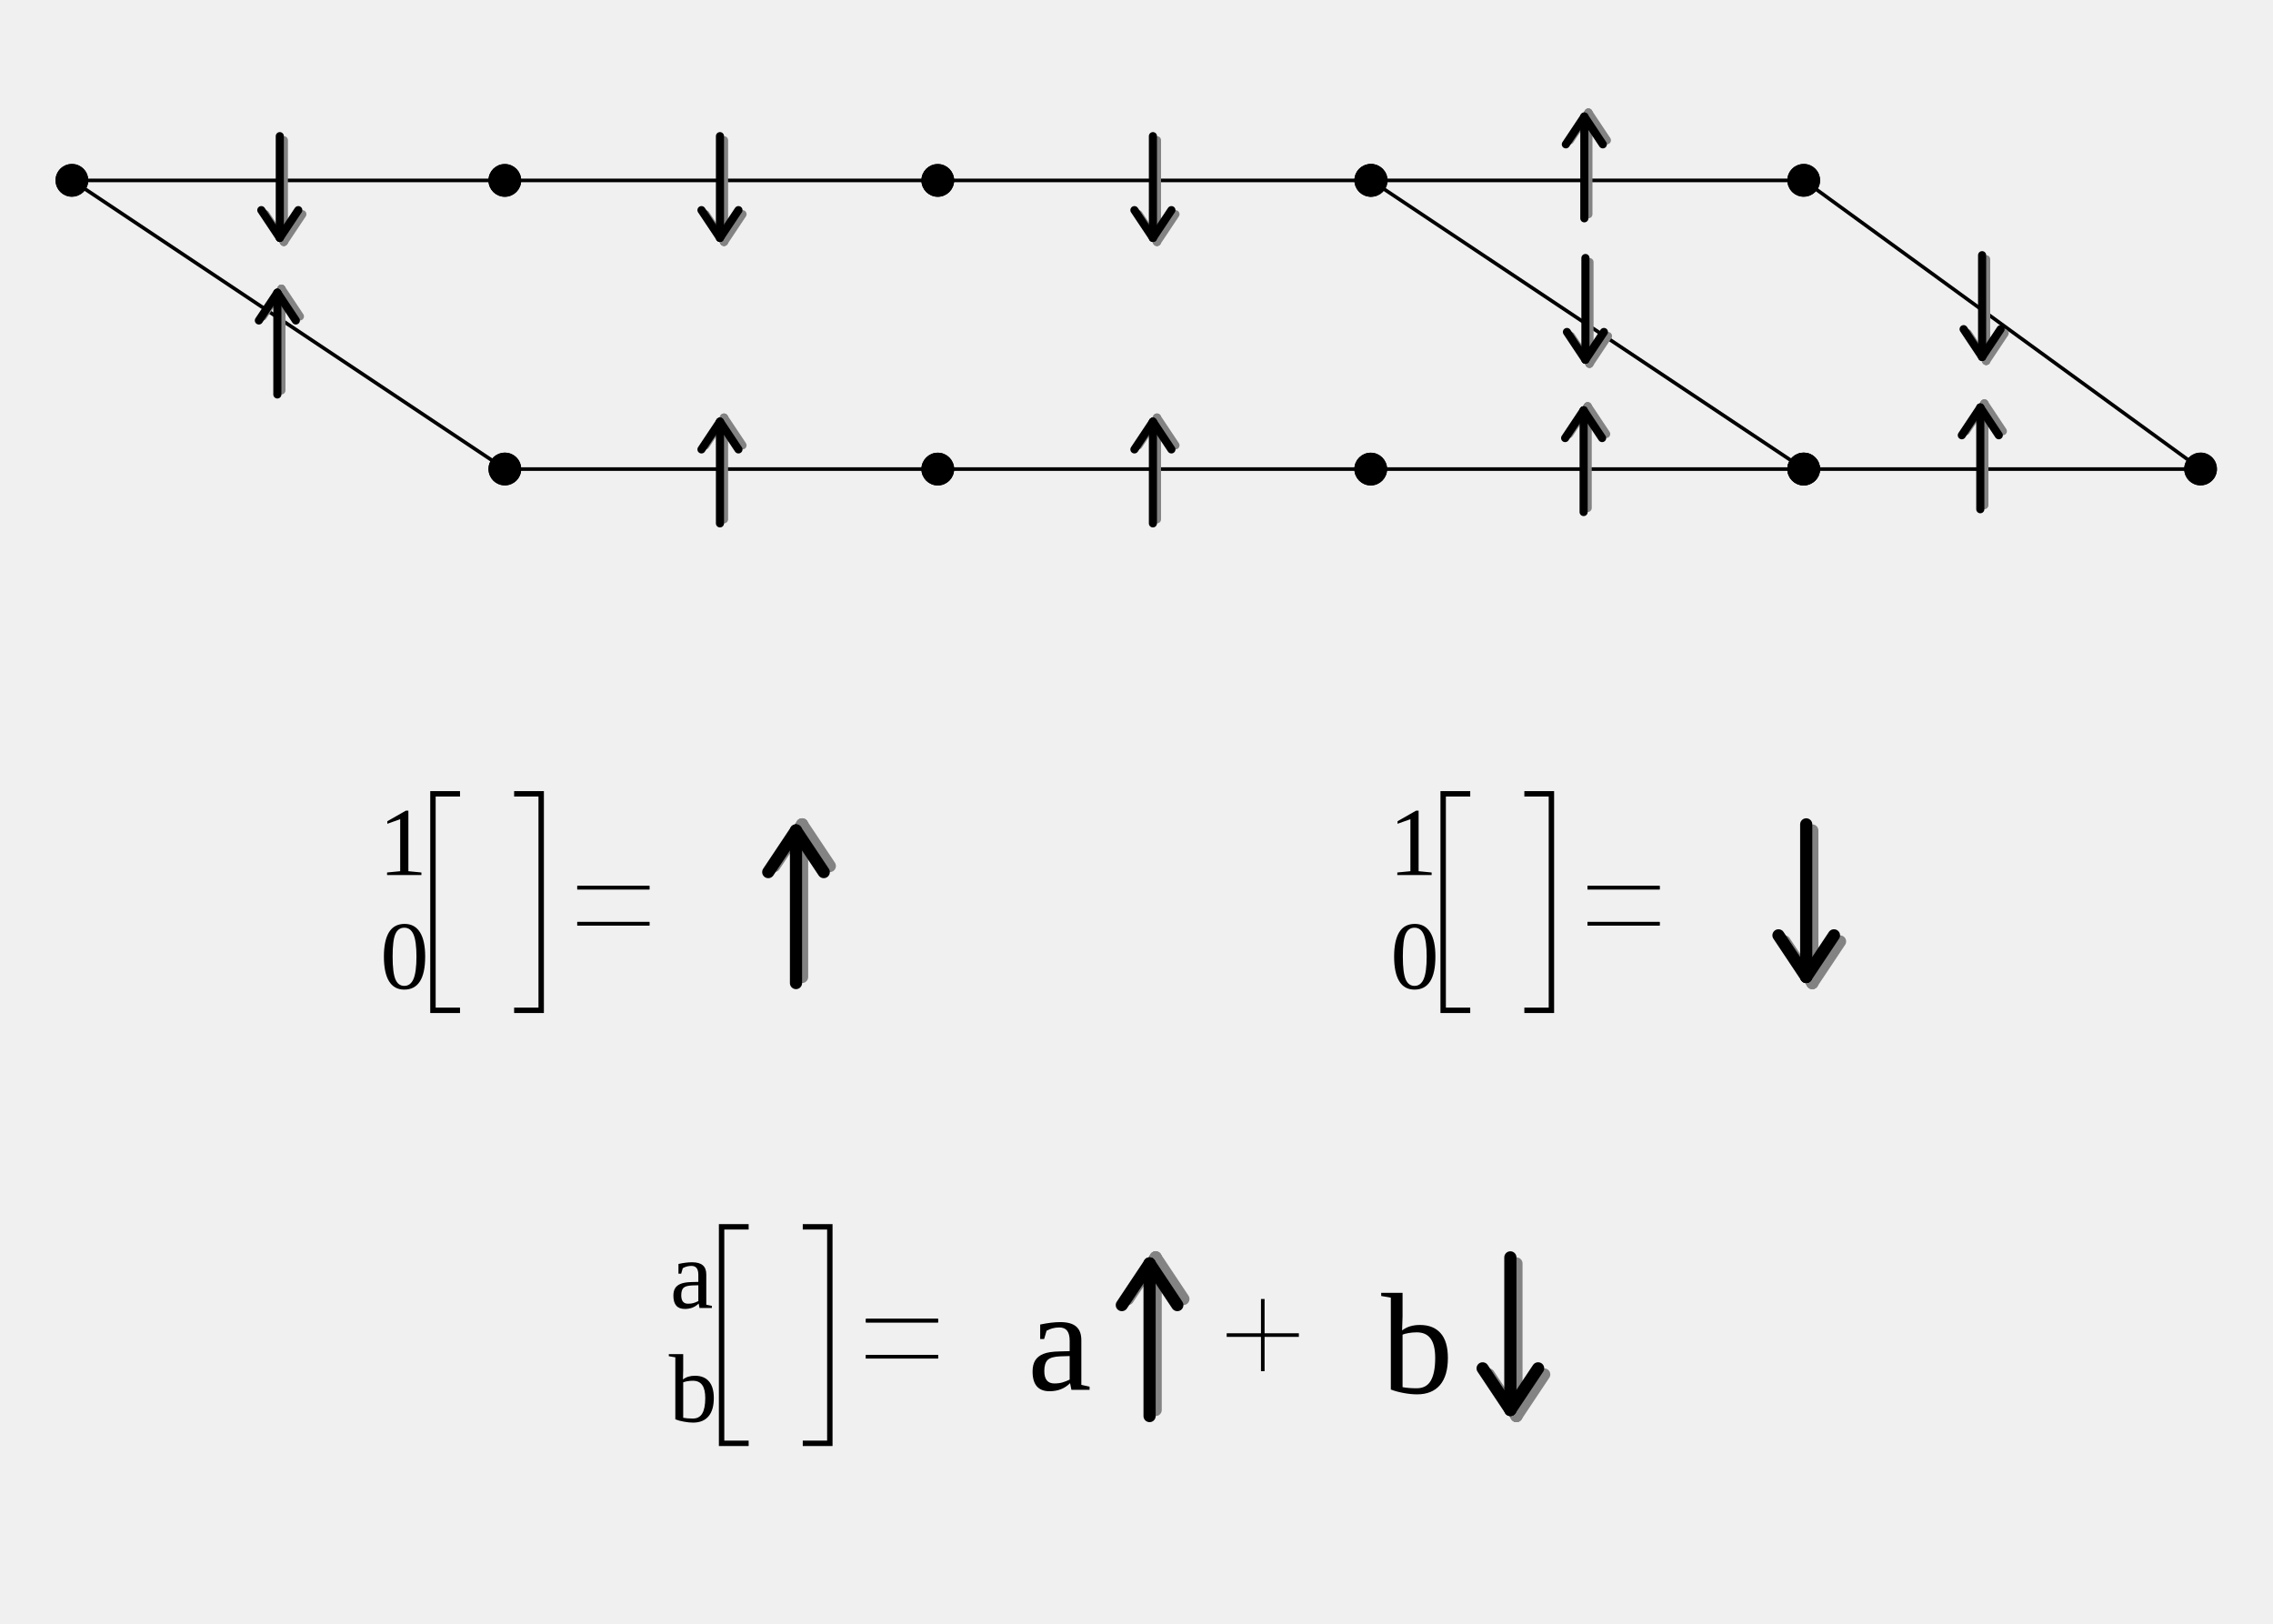
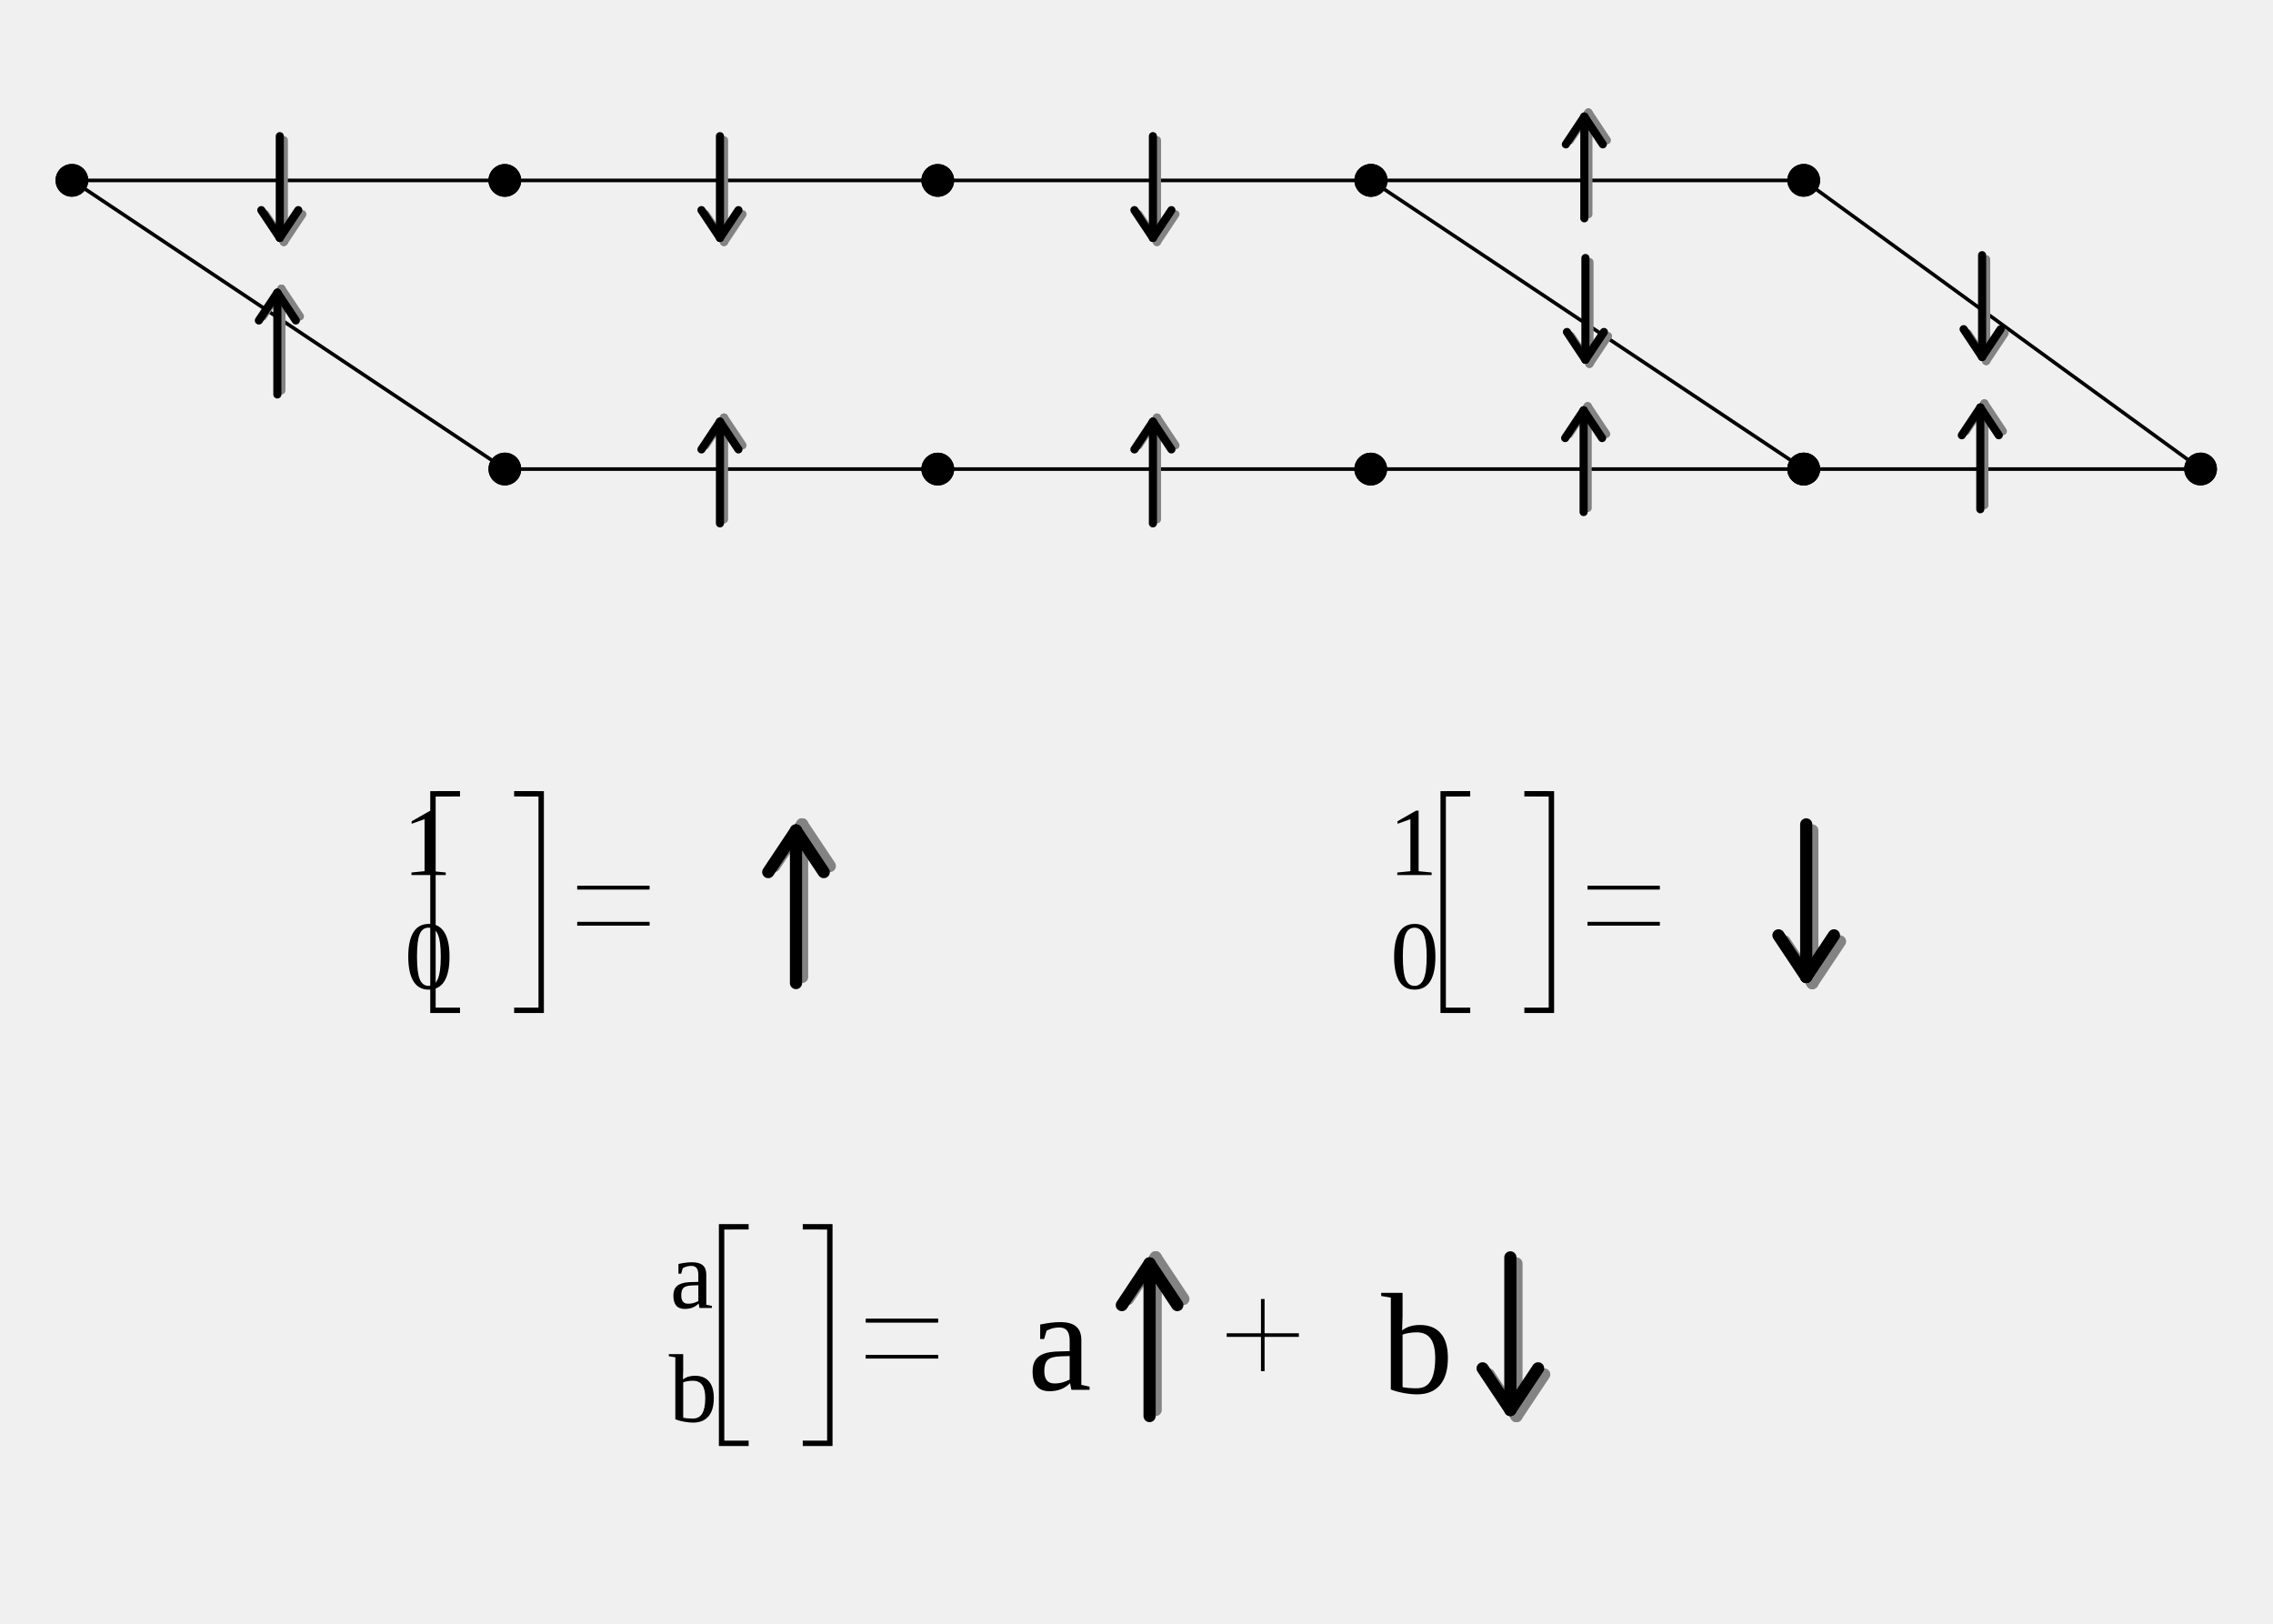
<svg xmlns="http://www.w3.org/2000/svg" width="630" height="450" id="svg2" version="1.0">
  <defs id="defs4">
    <marker orient="auto" refY="0.0" refX="0.0" id="DotL" style="overflow:visible">
      <path id="path3500" d="M -2.5,-1.0 C -2.5,1.76 -4.74,4.0 -7.5,4.0 C -10.26,4.0 -12.5,1.76 -12.5,-1.0 C -12.5,-3.76 -10.26,-6.0 -7.5,-6.0 C -4.74,-6.0 -2.5,-3.76 -2.5,-1.0 z " style="fill-rule:evenodd;stroke:#000000;stroke-width:1.0pt;marker-start:none;marker-end:none" transform="scale(0.8) translate(7.4, 1)" />
    </marker>
    <marker orient="auto" refY="0.0" refX="0.0" id="Arrow1Mend" style="overflow:visible;">
      <path id="path64438" d="M 0.0,0.0 L 5.0,-5.0 L -12.5,0.0 L 5.0,5.0 L 0.0,0.0 z " style="fill-rule:evenodd;stroke:#000000;stroke-width:1.0pt;marker-start:none;" transform="scale(0.4) rotate(180) translate(10,0)" />
    </marker>
    <linearGradient id="linearGradient3830">
      <stop style="stop-color:#000000;stop-opacity:1;" offset="0" id="stop3832" />
      <stop style="stop-color:#ffffff;stop-opacity:1;" offset="1" id="stop3834" />
    </linearGradient>
  </defs>
  <g id="layer1">
    <path style="fill:#c00000;fill-opacity:1;fill-rule:nonzero;stroke:none" id="path5221" d="" />
    <path style="fill:#c00000;fill-opacity:1;fill-rule:nonzero;stroke:none" id="path5239" d="" />
    <path style="fill:#c00000;fill-opacity:1;fill-rule:nonzero;stroke:none" id="path5339" d="" />
    <path style="fill:#c00000;fill-opacity:1;fill-rule:nonzero;stroke:none" id="path5365" d="" />
    <path style="fill:#e00a0e;fill-opacity:1;fill-rule:nonzero;stroke:#ffffff;stroke-width:0.003px;stroke-linejoin:round;stroke-dasharray:none;stroke-opacity:1" id="path5379" d="" />
    <path style="fill:none;stroke:#ffffff;stroke-width:0.003px;stroke-linejoin:round;stroke-dasharray:none;stroke-opacity:1" d="" id="path5393" />
    <path style="fill:none;stroke:#ffffff;stroke-width:0.106px;stroke-linejoin:round;stroke-dasharray:none;stroke-opacity:1" d="" id="path5397" />
    <path style="fill:#ffffff;fill-opacity:1;fill-rule:nonzero;stroke:#ffffff;stroke-width:0.066px;stroke-linejoin:round;stroke-dasharray:none;stroke-opacity:1" id="path5413" d="" />
    <path style="fill:none;stroke:#ffffff;stroke-width:0.066px;stroke-linejoin:round;stroke-dasharray:none;stroke-opacity:1" d="" id="path5423" />
    <path style="fill:none;stroke:none" d="" id="path5433" />
    <path style="fill:#ffffff;fill-opacity:1;fill-rule:nonzero;stroke:#ffffff;stroke-width:0.008px;stroke-linejoin:round;stroke-dasharray:none;stroke-opacity:1" id="path5439" d="" />
    <path style="fill:none;stroke:#ffffff;stroke-width:0.008px;stroke-linejoin:round;stroke-dasharray:none;stroke-opacity:1" d="" id="path5445" />
    <path style="fill:#ffffff;fill-opacity:1;fill-rule:nonzero;stroke:#ffffff;stroke-width:0.008px;stroke-linejoin:round;stroke-dasharray:none;stroke-opacity:1" id="path5451" d="" />
    <path style="fill:none;stroke:#ffffff;stroke-width:0.008px;stroke-linejoin:round;stroke-dasharray:none;stroke-opacity:1" d="" id="path5457" />
-     <g transform="matrix(1.5,0,0,1.5,22.5,175)" id="g5570">
-       <path id="path5572" d="M 70,30 L 65,30 L 65,70 L 70,70" style="fill:none;fill-opacity:0.75;fill-rule:evenodd;stroke:#000000;stroke-width:1px;stroke-linecap:butt;stroke-linejoin:miter;stroke-opacity:1" />
-       <path style="fill:none;fill-opacity:0.75;fill-rule:evenodd;stroke:#000000;stroke-width:1px;stroke-linecap:butt;stroke-linejoin:miter;stroke-opacity:1" d="M 80,30 L 85,30 L 85,70 L 80,70" id="path5574" />
-       <text id="text5576" y="45" x="75.197" style="font-size:18px;font-style:normal;font-variant:normal;font-weight:normal;font-stretch:normal;text-align:center;line-height:100%;writing-mode:lr-tb;text-anchor:middle;opacity:1;fill:#000000;fill-opacity:1;fill-rule:nonzero;stroke:none;stroke-width:1px;stroke-linecap:butt;stroke-linejoin:miter;marker:none;marker-start:none;marker-mid:none;marker-end:none;stroke-miterlimit:4;stroke-dasharray:none;stroke-dashoffset:0;stroke-opacity:1;visibility:visible;display:inline;overflow:visible;enable-background:accumulate;font-family:Times New Roman;-inkscape-font-specification:Times" xml:space="preserve">
-         <tspan y="45" x="75.197" id="tspan5578">1</tspan>
-       </text>
-       <text xml:space="preserve" style="font-size:18px;font-style:normal;font-variant:normal;font-weight:normal;font-stretch:normal;text-align:center;line-height:100%;writing-mode:lr-tb;text-anchor:middle;opacity:1;fill:#000000;fill-opacity:1;fill-rule:nonzero;stroke:none;stroke-width:1px;stroke-linecap:butt;stroke-linejoin:miter;marker:none;marker-start:none;marker-mid:none;marker-end:none;stroke-miterlimit:4;stroke-dasharray:none;stroke-dashoffset:0;stroke-opacity:1;visibility:visible;display:inline;overflow:visible;enable-background:accumulate;font-family:Times New Roman;-inkscape-font-specification:Times" x="75.5" y="66" id="text5580">
-         <tspan id="tspan5582" x="75.5" y="66">0</tspan>
-       </text>
-     </g>
+     <path style="fill:none;stroke:#000000;stroke-width:1.5px;stroke-linecap:butt;stroke-linejoin:miter;stroke-opacity:1" d="m 127.5,219.99 -7.5,0.01 0,60 7.5,0" id="path5572" />
+     <path id="path5574" d="m 142.5,219.99 7.5,0.01 0,60 -7.5,0" style="fill:none;stroke:#000000;stroke-width:1.5px;stroke-linecap:butt;stroke-linejoin:miter;stroke-opacity:1" />
+     <text xml:space="preserve" style="font-size:27px;font-style:normal;font-variant:normal;font-weight:normal;font-stretch:normal;text-align:center;line-height:100%;writing-mode:lr-tb;text-anchor:middle;fill:#000000;fill-opacity:1;fill-rule:nonzero;stroke:none;stroke-width:1px;marker:none;visibility:visible;display:inline;overflow:visible;enable-background:accumulate;font-family:Times New Roman;-inkscape-font-specification:Times" x="135.295" y="242.5" id="text5576">
+       <tspan id="tspan5578" x="135.295" y="242.5">1</tspan>
+     </text>
+     <text id="text5580" y="274" x="135.75" style="font-size:27px;font-style:normal;font-variant:normal;font-weight:normal;font-stretch:normal;text-align:center;line-height:100%;writing-mode:lr-tb;text-anchor:middle;fill:#000000;fill-opacity:1;fill-rule:nonzero;stroke:none;stroke-width:1px;marker:none;visibility:visible;display:inline;overflow:visible;enable-background:accumulate;font-family:Times New Roman;-inkscape-font-specification:Times" xml:space="preserve">
+       <tspan y="274" x="135.75" id="tspan5582">0</tspan>
+     </text>
    <path style="fill:none;fill-opacity:0.75;fill-rule:evenodd;stroke:#000000;stroke-width:1px;stroke-linecap:butt;stroke-linejoin:miter;stroke-opacity:1" d="M 160,246 L 180,246" id="path5598" />
    <path style="fill:none;fill-opacity:0.75;fill-rule:evenodd;stroke:#000000;stroke-width:1px;stroke-linecap:butt;stroke-linejoin:miter;stroke-opacity:1" d="M 160,256 L 180,256" id="path5600" />
    <path id="path5602" d="M 160,246 L 180,246" style="fill:none;fill-opacity:0.75;fill-rule:evenodd;stroke:#000000;stroke-width:1px;stroke-linecap:butt;stroke-linejoin:miter;stroke-opacity:1" />
    <path id="path5604" d="M 160,256 L 180,256" style="fill:none;fill-opacity:0.75;fill-rule:evenodd;stroke:#000000;stroke-width:1px;stroke-linecap:butt;stroke-linejoin:miter;stroke-opacity:1" />
    <g transform="matrix(0.84375,0,0,-0.84375,-40.18984,446.5342)" id="g5786">
      <path id="path5788" d="M 311.113,208.331 L 311.113,258.45" style="fill:none;fill-opacity:0.75;fill-rule:evenodd;stroke:#838383;stroke-width:4;stroke-linecap:round;stroke-linejoin:miter;stroke-miterlimit:4;stroke-dasharray:none;stroke-opacity:1" />
      <path id="path5790" d="M 311.113,258.45 L 320.225,244.781" style="fill:none;fill-opacity:0.75;fill-rule:evenodd;stroke:#838383;stroke-width:4;stroke-linecap:round;stroke-linejoin:miter;stroke-miterlimit:4;stroke-dasharray:none;stroke-opacity:1" />
      <path style="fill:none;fill-opacity:0.75;fill-rule:evenodd;stroke:#838383;stroke-width:4;stroke-linecap:round;stroke-linejoin:miter;stroke-miterlimit:4;stroke-dasharray:none;stroke-opacity:1" d="M 311.113,258.45 L 302,244.781" id="path5792" />
      <g transform="translate(240,0)" id="g5794">
        <path id="path5796" d="M 69.112,206.331 L 69.112,256.45" style="fill:none;fill-opacity:0.75;fill-rule:evenodd;stroke:#000000;stroke-width:4;stroke-linecap:round;stroke-linejoin:miter;stroke-miterlimit:4;stroke-dasharray:none;stroke-opacity:1" />
        <path id="path5798" d="M 69.112,256.45 L 78.225,242.781" style="fill:none;fill-opacity:0.75;fill-rule:evenodd;stroke:#000000;stroke-width:4;stroke-linecap:round;stroke-linejoin:miter;stroke-miterlimit:4;stroke-dasharray:none;stroke-opacity:1" />
        <path style="fill:none;fill-opacity:0.75;fill-rule:evenodd;stroke:#000000;stroke-width:4;stroke-linecap:round;stroke-linejoin:miter;stroke-miterlimit:4;stroke-dasharray:none;stroke-opacity:1" d="M 69.112,256.45 L 60,242.781" id="path5800" />
      </g>
    </g>
    <g id="g5614" transform="matrix(1.5,0,0,1.5,302.5,175)">
-       <path style="fill:none;fill-opacity:0.75;fill-rule:evenodd;stroke:#000000;stroke-width:1px;stroke-linecap:butt;stroke-linejoin:miter;stroke-opacity:1" d="M 70,30 L 65,30 L 65,70 L 70,70" id="path5616" />
-       <path id="path5618" d="M 80,30 L 85,30 L 85,70 L 80,70" style="fill:none;fill-opacity:0.75;fill-rule:evenodd;stroke:#000000;stroke-width:1px;stroke-linecap:butt;stroke-linejoin:miter;stroke-opacity:1" />
+       <path style="fill:none;stroke:#000000;stroke-width:1px;stroke-linecap:butt;stroke-linejoin:miter;stroke-opacity:1" d="M 70,29.993 65,30 l 0,40 5,0" id="path5616" />
+       <path id="path5618" d="M 80,29.993 85,30 l 0,40 -5,0" style="fill:none;stroke:#000000;stroke-width:1px;stroke-linecap:butt;stroke-linejoin:miter;stroke-opacity:1" />
      <text xml:space="preserve" style="font-size:18px;font-style:normal;font-variant:normal;font-weight:normal;font-stretch:normal;text-align:center;line-height:100%;writing-mode:lr-tb;text-anchor:middle;opacity:1;fill:#000000;fill-opacity:1;fill-rule:nonzero;stroke:none;stroke-width:1px;stroke-linecap:butt;stroke-linejoin:miter;marker:none;marker-start:none;marker-mid:none;marker-end:none;stroke-miterlimit:4;stroke-dasharray:none;stroke-dashoffset:0;stroke-opacity:1;visibility:visible;display:inline;overflow:visible;enable-background:accumulate;font-family:Times New Roman;-inkscape-font-specification:Times" x="75.197" y="45" id="text5620">
        <tspan id="tspan5622" x="75.197" y="45">1</tspan>
      </text>
      <text id="text5624" y="66" x="75.5" style="font-size:18px;font-style:normal;font-variant:normal;font-weight:normal;font-stretch:normal;text-align:center;line-height:100%;writing-mode:lr-tb;text-anchor:middle;opacity:1;fill:#000000;fill-opacity:1;fill-rule:nonzero;stroke:none;stroke-width:1px;stroke-linecap:butt;stroke-linejoin:miter;marker:none;marker-start:none;marker-mid:none;marker-end:none;stroke-miterlimit:4;stroke-dasharray:none;stroke-dashoffset:0;stroke-opacity:1;visibility:visible;display:inline;overflow:visible;enable-background:accumulate;font-family:Times New Roman;-inkscape-font-specification:Times" xml:space="preserve">
        <tspan y="66" x="75.5" id="tspan5626">0</tspan>
      </text>
    </g>
    <path id="path5628" d="M 440,246 L 460,246" style="fill:none;fill-opacity:0.75;fill-rule:evenodd;stroke:#000000;stroke-width:1px;stroke-linecap:butt;stroke-linejoin:miter;stroke-opacity:1" />
    <path id="path5630" d="M 440,256 L 460,256" style="fill:none;fill-opacity:0.75;fill-rule:evenodd;stroke:#000000;stroke-width:1px;stroke-linecap:butt;stroke-linejoin:miter;stroke-opacity:1" />
    <path style="fill:none;fill-opacity:0.75;fill-rule:evenodd;stroke:#000000;stroke-width:1px;stroke-linecap:butt;stroke-linejoin:miter;stroke-opacity:1" d="M 440,246 L 460,246" id="path5632" />
    <path style="fill:none;fill-opacity:0.75;fill-rule:evenodd;stroke:#000000;stroke-width:1px;stroke-linecap:butt;stroke-linejoin:miter;stroke-opacity:1" d="M 440,256 L 460,256" id="path5634" />
    <g id="g5636" transform="matrix(0.84375,0,0,0.84375,239.8102,54.375)">
      <path style="fill:none;fill-opacity:0.75;fill-rule:evenodd;stroke:#838383;stroke-width:4;stroke-linecap:round;stroke-linejoin:miter;stroke-miterlimit:4;stroke-dasharray:none;stroke-opacity:1" d="M 311.113,208.331 L 311.113,258.45" id="path5638" />
      <path style="fill:none;fill-opacity:0.75;fill-rule:evenodd;stroke:#838383;stroke-width:4;stroke-linecap:round;stroke-linejoin:miter;stroke-miterlimit:4;stroke-dasharray:none;stroke-opacity:1" d="M 311.113,258.45 L 320.225,244.781" id="path5640" />
      <path id="path5642" d="M 311.113,258.45 L 302,244.781" style="fill:none;fill-opacity:0.75;fill-rule:evenodd;stroke:#838383;stroke-width:4;stroke-linecap:round;stroke-linejoin:miter;stroke-miterlimit:4;stroke-dasharray:none;stroke-opacity:1" />
      <g id="g5644" transform="translate(240,0)">
        <path style="fill:none;fill-opacity:0.75;fill-rule:evenodd;stroke:#000000;stroke-width:4;stroke-linecap:round;stroke-linejoin:miter;stroke-miterlimit:4;stroke-dasharray:none;stroke-opacity:1" d="M 69.112,206.331 L 69.112,256.45" id="path5646" />
        <path style="fill:none;fill-opacity:0.75;fill-rule:evenodd;stroke:#000000;stroke-width:4;stroke-linecap:round;stroke-linejoin:miter;stroke-miterlimit:4;stroke-dasharray:none;stroke-opacity:1" d="M 69.112,256.45 L 78.225,242.781" id="path5648" />
        <path id="path5650" d="M 69.112,256.45 L 60,242.781" style="fill:none;fill-opacity:0.75;fill-rule:evenodd;stroke:#000000;stroke-width:4;stroke-linecap:round;stroke-linejoin:miter;stroke-miterlimit:4;stroke-dasharray:none;stroke-opacity:1" />
      </g>
    </g>
    <g id="g5666" transform="matrix(1.5,0,0,1.5,102.5,295)">
-       <path style="fill:none;fill-opacity:0.75;fill-rule:evenodd;stroke:#000000;stroke-width:1px;stroke-linecap:butt;stroke-linejoin:miter;stroke-opacity:1" d="M 70,30 L 65,30 L 65,70 L 70,70" id="path5668" />
-       <path id="path5670" d="M 80,30 L 85,30 L 85,70 L 80,70" style="fill:none;fill-opacity:0.75;fill-rule:evenodd;stroke:#000000;stroke-width:1px;stroke-linecap:butt;stroke-linejoin:miter;stroke-opacity:1" />
+       <path style="fill:none;stroke:#000000;stroke-width:1px;stroke-linecap:butt;stroke-linejoin:miter;stroke-opacity:1" d="M 70,29.993 65,30 l 0,40 5,0" id="path5668" />
+       <path id="path5670" d="M 80,29.993 85,30 l 0,40 -5,0" style="fill:none;stroke:#000000;stroke-width:1px;stroke-linecap:butt;stroke-linejoin:miter;stroke-opacity:1" />
      <text xml:space="preserve" style="font-size:18px;font-style:normal;font-variant:normal;font-weight:normal;font-stretch:normal;text-align:center;line-height:100%;writing-mode:lr-tb;text-anchor:middle;opacity:1;fill:#000000;fill-opacity:1;fill-rule:nonzero;stroke:none;stroke-width:1px;stroke-linecap:butt;stroke-linejoin:miter;marker:none;marker-start:none;marker-mid:none;marker-end:none;stroke-miterlimit:4;stroke-dasharray:none;stroke-dashoffset:0;stroke-opacity:1;visibility:visible;display:inline;overflow:visible;enable-background:accumulate;font-family:Times New Roman;-inkscape-font-specification:Times" x="75.197" y="45" id="text5672">
        <tspan id="tspan5674" x="75.197" y="45">a</tspan>
      </text>
      <text id="text5676" y="66" x="75.5" style="font-size:18px;font-style:normal;font-variant:normal;font-weight:normal;font-stretch:normal;text-align:center;line-height:100%;writing-mode:lr-tb;text-anchor:middle;opacity:1;fill:#000000;fill-opacity:1;fill-rule:nonzero;stroke:none;stroke-width:1px;stroke-linecap:butt;stroke-linejoin:miter;marker:none;marker-start:none;marker-mid:none;marker-end:none;stroke-miterlimit:4;stroke-dasharray:none;stroke-dashoffset:0;stroke-opacity:1;visibility:visible;display:inline;overflow:visible;enable-background:accumulate;font-family:Times New Roman;-inkscape-font-specification:Times" xml:space="preserve">
        <tspan y="66" x="75.5" id="tspan5678">b</tspan>
      </text>
    </g>
    <path id="path5680" d="M 240,366 L 260,366" style="fill:none;fill-opacity:0.75;fill-rule:evenodd;stroke:#000000;stroke-width:1px;stroke-linecap:butt;stroke-linejoin:miter;stroke-opacity:1" />
    <path id="path5682" d="M 240,376 L 260,376" style="fill:none;fill-opacity:0.75;fill-rule:evenodd;stroke:#000000;stroke-width:1px;stroke-linecap:butt;stroke-linejoin:miter;stroke-opacity:1" />
    <path style="fill:none;fill-opacity:0.75;fill-rule:evenodd;stroke:#000000;stroke-width:1px;stroke-linecap:butt;stroke-linejoin:miter;stroke-opacity:1" d="M 240,366 L 260,366" id="path5684" />
    <path style="fill:none;fill-opacity:0.75;fill-rule:evenodd;stroke:#000000;stroke-width:1px;stroke-linecap:butt;stroke-linejoin:miter;stroke-opacity:1" d="M 240,376 L 260,376" id="path5686" />
    <g id="g5688" transform="matrix(0.84375,0,0,-0.84375,57.81016,566.5342)">
      <path style="fill:none;fill-opacity:0.75;fill-rule:evenodd;stroke:#838383;stroke-width:4;stroke-linecap:round;stroke-linejoin:miter;stroke-miterlimit:4;stroke-dasharray:none;stroke-opacity:1" d="M 311.113,208.331 L 311.113,258.45" id="path5690" />
      <path style="fill:none;fill-opacity:0.75;fill-rule:evenodd;stroke:#838383;stroke-width:4;stroke-linecap:round;stroke-linejoin:miter;stroke-miterlimit:4;stroke-dasharray:none;stroke-opacity:1" d="M 311.113,258.45 L 320.225,244.781" id="path5692" />
      <path id="path5694" d="M 311.113,258.45 L 302,244.781" style="fill:none;fill-opacity:0.75;fill-rule:evenodd;stroke:#838383;stroke-width:4;stroke-linecap:round;stroke-linejoin:miter;stroke-miterlimit:4;stroke-dasharray:none;stroke-opacity:1" />
      <g id="g5696" transform="translate(240,0)">
        <path style="fill:none;fill-opacity:0.75;fill-rule:evenodd;stroke:#000000;stroke-width:4;stroke-linecap:round;stroke-linejoin:miter;stroke-miterlimit:4;stroke-dasharray:none;stroke-opacity:1" d="M 69.112,206.331 L 69.112,256.45" id="path5698" />
        <path style="fill:none;fill-opacity:0.75;fill-rule:evenodd;stroke:#000000;stroke-width:4;stroke-linecap:round;stroke-linejoin:miter;stroke-miterlimit:4;stroke-dasharray:none;stroke-opacity:1" d="M 69.112,256.45 L 78.225,242.781" id="path5700" />
        <path id="path5702" d="M 69.112,256.45 L 60,242.781" style="fill:none;fill-opacity:0.75;fill-rule:evenodd;stroke:#000000;stroke-width:4;stroke-linecap:round;stroke-linejoin:miter;stroke-miterlimit:4;stroke-dasharray:none;stroke-opacity:1" />
      </g>
    </g>
    <text xml:space="preserve" style="font-size:40px;font-style:normal;font-variant:normal;font-weight:normal;font-stretch:normal;text-align:start;line-height:100%;writing-mode:lr-tb;text-anchor:start;opacity:1;fill:#000000;fill-opacity:1;fill-rule:nonzero;stroke:none;stroke-width:1px;stroke-linecap:butt;stroke-linejoin:miter;marker:none;marker-start:none;marker-mid:none;marker-end:none;stroke-miterlimit:4;stroke-dasharray:none;stroke-dashoffset:0;stroke-opacity:1;visibility:visible;display:inline;overflow:visible;enable-background:accumulate;font-family:Times New Roman;-inkscape-font-specification:Times" x="284.788" y="385.171" id="text5704">
      <tspan id="tspan5706" x="284.788" y="385.171">a</tspan>
    </text>
    <path style="fill:none;fill-opacity:0.75;fill-rule:evenodd;stroke:#000000;stroke-width:1px;stroke-linecap:butt;stroke-linejoin:miter;stroke-opacity:1" d="M 350,360 L 350,380" id="path5708" />
    <path style="fill:none;fill-opacity:0.75;fill-rule:evenodd;stroke:#000000;stroke-width:1px;stroke-linecap:butt;stroke-linejoin:miter;stroke-opacity:1" d="M 340,370 L 360,370" id="path5710" />
    <g transform="matrix(0.84375,0,0,0.84375,157.8102,174.375)" id="g5712">
      <path id="path5714" d="M 311.113,208.331 L 311.113,258.45" style="fill:none;fill-opacity:0.75;fill-rule:evenodd;stroke:#838383;stroke-width:4;stroke-linecap:round;stroke-linejoin:miter;stroke-miterlimit:4;stroke-dasharray:none;stroke-opacity:1" />
      <path id="path5716" d="M 311.113,258.45 L 320.225,244.781" style="fill:none;fill-opacity:0.75;fill-rule:evenodd;stroke:#838383;stroke-width:4;stroke-linecap:round;stroke-linejoin:miter;stroke-miterlimit:4;stroke-dasharray:none;stroke-opacity:1" />
      <path style="fill:none;fill-opacity:0.75;fill-rule:evenodd;stroke:#838383;stroke-width:4;stroke-linecap:round;stroke-linejoin:miter;stroke-miterlimit:4;stroke-dasharray:none;stroke-opacity:1" d="M 311.113,258.45 L 302,244.781" id="path5718" />
      <g transform="translate(240,0)" id="g5720">
        <path id="path5722" d="M 69.112,206.331 L 69.112,256.45" style="fill:none;fill-opacity:0.75;fill-rule:evenodd;stroke:#000000;stroke-width:4;stroke-linecap:round;stroke-linejoin:miter;stroke-miterlimit:4;stroke-dasharray:none;stroke-opacity:1" />
        <path id="path5724" d="M 69.112,256.45 L 78.225,242.781" style="fill:none;fill-opacity:0.75;fill-rule:evenodd;stroke:#000000;stroke-width:4;stroke-linecap:round;stroke-linejoin:miter;stroke-miterlimit:4;stroke-dasharray:none;stroke-opacity:1" />
        <path style="fill:none;fill-opacity:0.75;fill-rule:evenodd;stroke:#000000;stroke-width:4;stroke-linecap:round;stroke-linejoin:miter;stroke-miterlimit:4;stroke-dasharray:none;stroke-opacity:1" d="M 69.112,256.45 L 60,242.781" id="path5726" />
      </g>
    </g>
    <text id="text5728" y="386.038" x="382.819" style="font-size:40px;font-style:normal;font-variant:normal;font-weight:normal;font-stretch:normal;text-align:start;line-height:100%;writing-mode:lr-tb;text-anchor:start;opacity:1;fill:#000000;fill-opacity:1;fill-rule:nonzero;stroke:none;stroke-width:1px;stroke-linecap:butt;stroke-linejoin:miter;marker:none;marker-start:none;marker-mid:none;marker-end:none;stroke-miterlimit:4;stroke-dasharray:none;stroke-dashoffset:0;stroke-opacity:1;visibility:visible;display:inline;overflow:visible;enable-background:accumulate;font-family:Times New Roman;-inkscape-font-specification:Times" xml:space="preserve">
      <tspan y="386.038" x="382.819" id="tspan5730">b</tspan>
    </text>
    <path style="fill:none;fill-opacity:0.75;fill-rule:evenodd;stroke:#000000;stroke-width:1px;stroke-linecap:butt;stroke-linejoin:miter;marker-start:url(#DotL);marker-end:url(#DotL);stroke-opacity:1" d="M 20,50 L 140,50" id="path2657" />
    <path id="path4740" d="M 140,50 L 260,50" style="fill:none;fill-opacity:0.75;fill-rule:evenodd;stroke:#000000;stroke-width:1px;stroke-linecap:butt;stroke-linejoin:miter;marker-start:url(#DotL);marker-end:url(#DotL);stroke-opacity:1" />
    <path style="fill:none;fill-opacity:0.75;fill-rule:evenodd;stroke:#000000;stroke-width:1px;stroke-linecap:butt;stroke-linejoin:miter;marker-start:url(#DotL);marker-end:url(#DotL);stroke-opacity:1" d="M 260,50 L 380,50" id="path4746" />
    <path style="fill:none;fill-opacity:0.75;fill-rule:evenodd;stroke:#000000;stroke-width:1px;stroke-linecap:butt;stroke-linejoin:miter;marker-start:url(#DotL);marker-end:url(#DotL);stroke-opacity:1" d="M 380,50 C 362.356,50 473.333,50 500,50" id="path4750" />
    <path id="path5137" d="M 500,50 L 610,130" style="fill:none;fill-opacity:0.75;fill-rule:evenodd;stroke:#000000;stroke-width:1px;stroke-linecap:butt;stroke-linejoin:miter;marker-start:url(#DotL);marker-end:url(#DotL);stroke-opacity:1" />
    <path id="path5139" d="M 20,50 L 140,130" style="fill:none;fill-opacity:0.75;fill-rule:evenodd;stroke:#000000;stroke-width:1px;stroke-linecap:butt;stroke-linejoin:miter;marker-start:url(#DotL);marker-end:url(#DotL);stroke-opacity:1" />
    <path style="fill:none;fill-opacity:0.75;fill-rule:evenodd;stroke:#000000;stroke-width:1px;stroke-linecap:butt;stroke-linejoin:miter;marker-start:url(#DotL);marker-end:url(#DotL);stroke-opacity:1" d="M 140,130 L 260,130" id="path5141" />
    <path id="path5143" d="M 260,130 L 380,130" style="fill:none;fill-opacity:0.75;fill-rule:evenodd;stroke:#000000;stroke-width:1px;stroke-linecap:butt;stroke-linejoin:miter;marker-start:url(#DotL);marker-end:url(#DotL);stroke-opacity:1" />
    <path id="path5147" d="M 380,50 L 500,130" style="fill:none;fill-opacity:0.75;fill-rule:evenodd;stroke:#000000;stroke-width:1px;stroke-linecap:butt;stroke-linejoin:miter;marker-start:url(#DotL);marker-end:url(#DotL);stroke-opacity:1" />
    <path id="path5149" d="M 500,130 L 610,130" style="fill:none;fill-opacity:0.75;fill-rule:evenodd;stroke:#000000;stroke-width:1px;stroke-linecap:butt;stroke-linejoin:miter;marker-start:url(#DotL);marker-end:url(#DotL);stroke-opacity:1" />
    <path id="path5151" d="M 380,130 L 500,130" style="fill:none;fill-opacity:0.75;fill-rule:evenodd;stroke:#000000;stroke-width:1px;stroke-linecap:butt;stroke-linejoin:miter;marker-start:url(#DotL);marker-end:url(#DotL);stroke-opacity:1" />
    <g id="g5663" transform="matrix(0.5625,0,0,0.5625,38.67422,-78.3291)">
      <path style="fill:none;fill-opacity:0.75;fill-rule:evenodd;stroke:#838383;stroke-width:4;stroke-linecap:round;stroke-linejoin:miter;stroke-miterlimit:4;stroke-dasharray:none;stroke-opacity:1" d="M 71.112,208.331 L 71.112,258.45" id="path5562" />
      <path style="fill:none;fill-opacity:0.75;fill-rule:evenodd;stroke:#838383;stroke-width:4;stroke-linecap:round;stroke-linejoin:miter;stroke-miterlimit:4;stroke-dasharray:none;stroke-opacity:1" d="M 71.112,258.45 L 80.225,244.781" id="path5564" />
      <path id="path5566" d="M 71.112,258.45 L 62,244.781" style="fill:none;fill-opacity:0.75;fill-rule:evenodd;stroke:#838383;stroke-width:4;stroke-linecap:round;stroke-linejoin:miter;stroke-miterlimit:4;stroke-dasharray:none;stroke-opacity:1" />
      <g id="g5555">
        <path style="fill:none;fill-opacity:0.75;fill-rule:evenodd;stroke:#000000;stroke-width:4;stroke-linecap:round;stroke-linejoin:miter;stroke-miterlimit:4;stroke-dasharray:none;stroke-opacity:1" d="M 69.112,206.331 L 69.112,256.45" id="path65226" />
        <path style="fill:none;fill-opacity:0.75;fill-rule:evenodd;stroke:#000000;stroke-width:4;stroke-linecap:round;stroke-linejoin:miter;stroke-miterlimit:4;stroke-dasharray:none;stroke-opacity:1" d="M 69.112,256.45 L 78.225,242.781" id="path65228" />
        <path id="path65230" d="M 69.112,256.45 L 60,242.781" style="fill:none;fill-opacity:0.75;fill-rule:evenodd;stroke:#000000;stroke-width:4;stroke-linecap:round;stroke-linejoin:miter;stroke-miterlimit:4;stroke-dasharray:none;stroke-opacity:1" />
      </g>
    </g>
    <g id="g5654" transform="matrix(0.5625,0,0,0.5625,90.92422,-78.3291)">
      <path id="path5571" d="M 195.113,208.331 L 195.113,258.45" style="fill:none;fill-opacity:0.75;fill-rule:evenodd;stroke:#838383;stroke-width:4;stroke-linecap:round;stroke-linejoin:miter;stroke-miterlimit:4;stroke-dasharray:none;stroke-opacity:1" />
      <path id="path5573" d="M 195.113,258.45 L 204.225,244.781" style="fill:none;fill-opacity:0.75;fill-rule:evenodd;stroke:#838383;stroke-width:4;stroke-linecap:round;stroke-linejoin:miter;stroke-miterlimit:4;stroke-dasharray:none;stroke-opacity:1" />
      <path style="fill:none;fill-opacity:0.75;fill-rule:evenodd;stroke:#838383;stroke-width:4;stroke-linecap:round;stroke-linejoin:miter;stroke-miterlimit:4;stroke-dasharray:none;stroke-opacity:1" d="M 195.113,258.45 L 186,244.781" id="path5575" />
      <g transform="translate(124,0)" id="g5577">
        <path id="path5579" d="M 69.112,206.331 L 69.112,256.45" style="fill:none;fill-opacity:0.75;fill-rule:evenodd;stroke:#000000;stroke-width:4;stroke-linecap:round;stroke-linejoin:miter;stroke-miterlimit:4;stroke-dasharray:none;stroke-opacity:1" />
        <path id="path5581" d="M 69.112,256.45 L 78.225,242.781" style="fill:none;fill-opacity:0.75;fill-rule:evenodd;stroke:#000000;stroke-width:4;stroke-linecap:round;stroke-linejoin:miter;stroke-miterlimit:4;stroke-dasharray:none;stroke-opacity:1" />
        <path style="fill:none;fill-opacity:0.75;fill-rule:evenodd;stroke:#000000;stroke-width:4;stroke-linecap:round;stroke-linejoin:miter;stroke-miterlimit:4;stroke-dasharray:none;stroke-opacity:1" d="M 69.112,256.45 L 60,242.781" id="path5583" />
      </g>
    </g>
    <g id="g5645" transform="matrix(0.5625,0,0,0.5625,145.6742,-78.3291)">
      <path style="fill:none;fill-opacity:0.75;fill-rule:evenodd;stroke:#838383;stroke-width:4;stroke-linecap:round;stroke-linejoin:miter;stroke-miterlimit:4;stroke-dasharray:none;stroke-opacity:1" d="M 311.113,208.331 L 311.113,258.45" id="path5585" />
      <path style="fill:none;fill-opacity:0.75;fill-rule:evenodd;stroke:#838383;stroke-width:4;stroke-linecap:round;stroke-linejoin:miter;stroke-miterlimit:4;stroke-dasharray:none;stroke-opacity:1" d="M 311.113,258.45 L 320.225,244.781" id="path5587" />
      <path id="path5589" d="M 311.113,258.45 L 302,244.781" style="fill:none;fill-opacity:0.75;fill-rule:evenodd;stroke:#838383;stroke-width:4;stroke-linecap:round;stroke-linejoin:miter;stroke-miterlimit:4;stroke-dasharray:none;stroke-opacity:1" />
      <g id="g5591" transform="translate(240,0)">
        <path style="fill:none;fill-opacity:0.75;fill-rule:evenodd;stroke:#000000;stroke-width:4;stroke-linecap:round;stroke-linejoin:miter;stroke-miterlimit:4;stroke-dasharray:none;stroke-opacity:1" d="M 69.112,206.331 L 69.112,256.45" id="path5593" />
        <path style="fill:none;fill-opacity:0.75;fill-rule:evenodd;stroke:#000000;stroke-width:4;stroke-linecap:round;stroke-linejoin:miter;stroke-miterlimit:4;stroke-dasharray:none;stroke-opacity:1" d="M 69.112,256.45 L 78.225,242.781" id="path5595" />
        <path id="path5597" d="M 69.112,256.45 L 60,242.781" style="fill:none;fill-opacity:0.75;fill-rule:evenodd;stroke:#000000;stroke-width:4;stroke-linecap:round;stroke-linejoin:miter;stroke-miterlimit:4;stroke-dasharray:none;stroke-opacity:1" />
      </g>
    </g>
    <g id="g5627" transform="matrix(0.5625,0,0,0.5625,155.3031,-44.5586)">
      <path style="fill:none;fill-opacity:0.75;fill-rule:evenodd;stroke:#838383;stroke-width:4;stroke-linecap:round;stroke-linejoin:miter;stroke-miterlimit:4;stroke-dasharray:none;stroke-opacity:1" d="M 507.113,208.331 L 507.113,258.45" id="path5613" />
      <path style="fill:none;fill-opacity:0.75;fill-rule:evenodd;stroke:#838383;stroke-width:4;stroke-linecap:round;stroke-linejoin:miter;stroke-miterlimit:4;stroke-dasharray:none;stroke-opacity:1" d="M 507.113,258.45 L 516.225,244.781" id="path5615" />
      <path id="path5617" d="M 507.113,258.45 L 498,244.781" style="fill:none;fill-opacity:0.75;fill-rule:evenodd;stroke:#838383;stroke-width:4;stroke-linecap:round;stroke-linejoin:miter;stroke-miterlimit:4;stroke-dasharray:none;stroke-opacity:1" />
      <g id="g5619" transform="translate(436,0)">
        <path style="fill:none;fill-opacity:0.75;fill-rule:evenodd;stroke:#000000;stroke-width:4;stroke-linecap:round;stroke-linejoin:miter;stroke-miterlimit:4;stroke-dasharray:none;stroke-opacity:1" d="M 69.112,206.331 L 69.112,256.45" id="path5621" />
        <path style="fill:none;fill-opacity:0.75;fill-rule:evenodd;stroke:#000000;stroke-width:4;stroke-linecap:round;stroke-linejoin:miter;stroke-miterlimit:4;stroke-dasharray:none;stroke-opacity:1" d="M 69.112,256.45 L 78.225,242.781" id="path5623" />
        <path id="path5625" d="M 69.112,256.45 L 60,242.781" style="fill:none;fill-opacity:0.75;fill-rule:evenodd;stroke:#000000;stroke-width:4;stroke-linecap:round;stroke-linejoin:miter;stroke-miterlimit:4;stroke-dasharray:none;stroke-opacity:1" />
      </g>
    </g>
    <g transform="matrix(0.5625,0,0,-0.5625,155,176.5644)" id="g5672">
      <path id="path5674" d="M 507.113,208.331 L 507.113,258.45" style="fill:none;fill-opacity:0.75;fill-rule:evenodd;stroke:#838383;stroke-width:4;stroke-linecap:round;stroke-linejoin:miter;stroke-miterlimit:4;stroke-dasharray:none;stroke-opacity:1" />
      <path id="path5676" d="M 507.113,258.45 L 516.225,244.781" style="fill:none;fill-opacity:0.75;fill-rule:evenodd;stroke:#838383;stroke-width:4;stroke-linecap:round;stroke-linejoin:miter;stroke-miterlimit:4;stroke-dasharray:none;stroke-opacity:1" />
      <path style="fill:none;fill-opacity:0.75;fill-rule:evenodd;stroke:#838383;stroke-width:4;stroke-linecap:round;stroke-linejoin:miter;stroke-miterlimit:4;stroke-dasharray:none;stroke-opacity:1" d="M 507.113,258.45 L 498,244.781" id="path5678" />
      <g transform="translate(436,0)" id="g5680">
        <path id="path5820" d="M 69.112,206.331 L 69.112,256.45" style="fill:none;fill-opacity:0.75;fill-rule:evenodd;stroke:#000000;stroke-width:4;stroke-linecap:round;stroke-linejoin:miter;stroke-miterlimit:4;stroke-dasharray:none;stroke-opacity:1" />
        <path id="path5822" d="M 69.112,256.45 L 78.225,242.781" style="fill:none;fill-opacity:0.75;fill-rule:evenodd;stroke:#000000;stroke-width:4;stroke-linecap:round;stroke-linejoin:miter;stroke-miterlimit:4;stroke-dasharray:none;stroke-opacity:1" />
        <path style="fill:none;fill-opacity:0.75;fill-rule:evenodd;stroke:#000000;stroke-width:4;stroke-linecap:round;stroke-linejoin:miter;stroke-miterlimit:4;stroke-dasharray:none;stroke-opacity:1" d="M 69.112,256.45 L 60,242.781" id="path5824" />
      </g>
    </g>
    <g id="g5704" transform="matrix(0.5625,0,0,-0.5625,154.8031,257.9668)">
      <path style="fill:none;fill-opacity:0.75;fill-rule:evenodd;stroke:#838383;stroke-width:4;stroke-linecap:round;stroke-linejoin:miter;stroke-miterlimit:4;stroke-dasharray:none;stroke-opacity:1" d="M 507.113,208.331 L 507.113,258.45" id="path5706" />
      <path style="fill:none;fill-opacity:0.75;fill-rule:evenodd;stroke:#838383;stroke-width:4;stroke-linecap:round;stroke-linejoin:miter;stroke-miterlimit:4;stroke-dasharray:none;stroke-opacity:1" d="M 507.113,258.45 L 516.225,244.781" id="path5828" />
      <path id="path5830" d="M 507.113,258.45 L 498,244.781" style="fill:none;fill-opacity:0.75;fill-rule:evenodd;stroke:#838383;stroke-width:4;stroke-linecap:round;stroke-linejoin:miter;stroke-miterlimit:4;stroke-dasharray:none;stroke-opacity:1" />
      <g id="g5832" transform="translate(436,0)">
        <path style="fill:none;fill-opacity:0.75;fill-rule:evenodd;stroke:#000000;stroke-width:4;stroke-linecap:round;stroke-linejoin:miter;stroke-miterlimit:4;stroke-dasharray:none;stroke-opacity:1" d="M 69.112,206.331 L 69.112,256.45" id="path5834" />
        <path style="fill:none;fill-opacity:0.75;fill-rule:evenodd;stroke:#000000;stroke-width:4;stroke-linecap:round;stroke-linejoin:miter;stroke-miterlimit:4;stroke-dasharray:none;stroke-opacity:1" d="M 69.112,256.45 L 78.225,242.781" id="path5836" />
        <path id="path5838" d="M 69.112,256.45 L 60,242.781" style="fill:none;fill-opacity:0.75;fill-rule:evenodd;stroke:#000000;stroke-width:4;stroke-linecap:round;stroke-linejoin:miter;stroke-miterlimit:4;stroke-dasharray:none;stroke-opacity:1" />
      </g>
    </g>
    <g transform="matrix(0.5625,0,0,0.5625,265.2492,-45.33907)" id="g5840">
      <path id="path5842" d="M 507.113,208.331 L 507.113,258.45" style="fill:none;fill-opacity:0.75;fill-rule:evenodd;stroke:#838383;stroke-width:4;stroke-linecap:round;stroke-linejoin:miter;stroke-miterlimit:4;stroke-dasharray:none;stroke-opacity:1" />
      <path id="path5844" d="M 507.113,258.45 L 516.225,244.781" style="fill:none;fill-opacity:0.75;fill-rule:evenodd;stroke:#838383;stroke-width:4;stroke-linecap:round;stroke-linejoin:miter;stroke-miterlimit:4;stroke-dasharray:none;stroke-opacity:1" />
      <path style="fill:none;fill-opacity:0.75;fill-rule:evenodd;stroke:#838383;stroke-width:4;stroke-linecap:round;stroke-linejoin:miter;stroke-miterlimit:4;stroke-dasharray:none;stroke-opacity:1" d="M 507.113,258.45 L 498,244.781" id="path5846" />
      <g transform="translate(436,0)" id="g5728">
        <path id="path5730" d="M 69.112,206.331 L 69.112,256.45" style="fill:none;fill-opacity:0.75;fill-rule:evenodd;stroke:#000000;stroke-width:4;stroke-linecap:round;stroke-linejoin:miter;stroke-miterlimit:4;stroke-dasharray:none;stroke-opacity:1" />
        <path id="path5732" d="M 69.112,256.45 L 78.225,242.781" style="fill:none;fill-opacity:0.75;fill-rule:evenodd;stroke:#000000;stroke-width:4;stroke-linecap:round;stroke-linejoin:miter;stroke-miterlimit:4;stroke-dasharray:none;stroke-opacity:1" />
        <path style="fill:none;fill-opacity:0.75;fill-rule:evenodd;stroke:#000000;stroke-width:4;stroke-linecap:round;stroke-linejoin:miter;stroke-miterlimit:4;stroke-dasharray:none;stroke-opacity:1" d="M 69.112,256.45 L 60,242.781" id="path5734" />
      </g>
    </g>
    <g transform="matrix(0.5625,0,0,-0.5625,264.7492,257.1863)" id="g5736">
      <path id="path5738" d="M 507.113,208.331 L 507.113,258.45" style="fill:none;fill-opacity:0.75;fill-rule:evenodd;stroke:#838383;stroke-width:4;stroke-linecap:round;stroke-linejoin:miter;stroke-miterlimit:4;stroke-dasharray:none;stroke-opacity:1" />
      <path id="path5740" d="M 507.113,258.45 L 516.225,244.781" style="fill:none;fill-opacity:0.75;fill-rule:evenodd;stroke:#838383;stroke-width:4;stroke-linecap:round;stroke-linejoin:miter;stroke-miterlimit:4;stroke-dasharray:none;stroke-opacity:1" />
      <path style="fill:none;fill-opacity:0.75;fill-rule:evenodd;stroke:#838383;stroke-width:4;stroke-linecap:round;stroke-linejoin:miter;stroke-miterlimit:4;stroke-dasharray:none;stroke-opacity:1" d="M 507.113,258.45 L 498,244.781" id="path5742" />
      <g transform="translate(436,0)" id="g5744">
        <path id="path5746" d="M 69.112,206.331 L 69.112,256.45" style="fill:none;fill-opacity:0.75;fill-rule:evenodd;stroke:#000000;stroke-width:4;stroke-linecap:round;stroke-linejoin:miter;stroke-miterlimit:4;stroke-dasharray:none;stroke-opacity:1" />
        <path id="path5748" d="M 69.112,256.45 L 78.225,242.781" style="fill:none;fill-opacity:0.75;fill-rule:evenodd;stroke:#000000;stroke-width:4;stroke-linecap:round;stroke-linejoin:miter;stroke-miterlimit:4;stroke-dasharray:none;stroke-opacity:1" />
        <path style="fill:none;fill-opacity:0.75;fill-rule:evenodd;stroke:#000000;stroke-width:4;stroke-linecap:round;stroke-linejoin:miter;stroke-miterlimit:4;stroke-dasharray:none;stroke-opacity:1" d="M 69.112,256.45 L 60,242.781" id="path5750" />
      </g>
    </g>
    <g transform="matrix(0.5625,0,0,-0.5625,37.99922,225.3781)" id="g5752">
      <path id="path5754" d="M 71.112,208.331 L 71.112,258.45" style="fill:none;fill-opacity:0.75;fill-rule:evenodd;stroke:#838383;stroke-width:4;stroke-linecap:round;stroke-linejoin:miter;stroke-miterlimit:4;stroke-dasharray:none;stroke-opacity:1" />
      <path id="path5756" d="M 71.112,258.45 L 80.225,244.781" style="fill:none;fill-opacity:0.75;fill-rule:evenodd;stroke:#838383;stroke-width:4;stroke-linecap:round;stroke-linejoin:miter;stroke-miterlimit:4;stroke-dasharray:none;stroke-opacity:1" />
      <path style="fill:none;fill-opacity:0.75;fill-rule:evenodd;stroke:#838383;stroke-width:4;stroke-linecap:round;stroke-linejoin:miter;stroke-miterlimit:4;stroke-dasharray:none;stroke-opacity:1" d="M 71.112,258.45 L 62,244.781" id="path5758" />
      <g id="g5760">
        <path id="path5762" d="M 69.112,206.331 L 69.112,256.45" style="fill:none;fill-opacity:0.75;fill-rule:evenodd;stroke:#000000;stroke-width:4;stroke-linecap:round;stroke-linejoin:miter;stroke-miterlimit:4;stroke-dasharray:none;stroke-opacity:1" />
        <path id="path5764" d="M 69.112,256.45 L 78.225,242.781" style="fill:none;fill-opacity:0.75;fill-rule:evenodd;stroke:#000000;stroke-width:4;stroke-linecap:round;stroke-linejoin:miter;stroke-miterlimit:4;stroke-dasharray:none;stroke-opacity:1" />
        <path style="fill:none;fill-opacity:0.75;fill-rule:evenodd;stroke:#000000;stroke-width:4;stroke-linecap:round;stroke-linejoin:miter;stroke-miterlimit:4;stroke-dasharray:none;stroke-opacity:1" d="M 69.112,256.45 L 60,242.781" id="path5766" />
      </g>
    </g>
    <g transform="matrix(0.5625,0,0,-0.5625,90.92422,261.1103)" id="g5770">
      <path style="fill:none;fill-opacity:0.75;fill-rule:evenodd;stroke:#838383;stroke-width:4;stroke-linecap:round;stroke-linejoin:miter;stroke-miterlimit:4;stroke-dasharray:none;stroke-opacity:1" d="M 195.113,208.331 L 195.113,258.45" id="path5772" />
      <path style="fill:none;fill-opacity:0.75;fill-rule:evenodd;stroke:#838383;stroke-width:4;stroke-linecap:round;stroke-linejoin:miter;stroke-miterlimit:4;stroke-dasharray:none;stroke-opacity:1" d="M 195.113,258.45 L 204.225,244.781" id="path5774" />
      <path id="path5776" d="M 195.113,258.45 L 186,244.781" style="fill:none;fill-opacity:0.75;fill-rule:evenodd;stroke:#838383;stroke-width:4;stroke-linecap:round;stroke-linejoin:miter;stroke-miterlimit:4;stroke-dasharray:none;stroke-opacity:1" />
      <g id="g5778" transform="translate(124,0)">
        <path style="fill:none;fill-opacity:0.75;fill-rule:evenodd;stroke:#000000;stroke-width:4;stroke-linecap:round;stroke-linejoin:miter;stroke-miterlimit:4;stroke-dasharray:none;stroke-opacity:1" d="M 69.112,206.331 L 69.112,256.45" id="path5780" />
        <path style="fill:none;fill-opacity:0.75;fill-rule:evenodd;stroke:#000000;stroke-width:4;stroke-linecap:round;stroke-linejoin:miter;stroke-miterlimit:4;stroke-dasharray:none;stroke-opacity:1" d="M 69.112,256.45 L 78.225,242.781" id="path5782" />
        <path id="path5784" d="M 69.112,256.45 L 60,242.781" style="fill:none;fill-opacity:0.75;fill-rule:evenodd;stroke:#000000;stroke-width:4;stroke-linecap:round;stroke-linejoin:miter;stroke-miterlimit:4;stroke-dasharray:none;stroke-opacity:1" />
      </g>
    </g>
    <g transform="matrix(0.5625,0,0,-0.5625,145.6742,261.1103)" id="g5876">
      <path id="path5878" d="M 311.113,208.331 L 311.113,258.45" style="fill:none;fill-opacity:0.75;fill-rule:evenodd;stroke:#838383;stroke-width:4;stroke-linecap:round;stroke-linejoin:miter;stroke-miterlimit:4;stroke-dasharray:none;stroke-opacity:1" />
      <path id="path5880" d="M 311.113,258.45 L 320.225,244.781" style="fill:none;fill-opacity:0.75;fill-rule:evenodd;stroke:#838383;stroke-width:4;stroke-linecap:round;stroke-linejoin:miter;stroke-miterlimit:4;stroke-dasharray:none;stroke-opacity:1" />
      <path style="fill:none;fill-opacity:0.75;fill-rule:evenodd;stroke:#838383;stroke-width:4;stroke-linecap:round;stroke-linejoin:miter;stroke-miterlimit:4;stroke-dasharray:none;stroke-opacity:1" d="M 311.113,258.45 L 302,244.781" id="path5882" />
      <g transform="translate(240,0)" id="g5884">
        <path id="path5886" d="M 69.112,206.331 L 69.112,256.45" style="fill:none;fill-opacity:0.75;fill-rule:evenodd;stroke:#000000;stroke-width:4;stroke-linecap:round;stroke-linejoin:miter;stroke-miterlimit:4;stroke-dasharray:none;stroke-opacity:1" />
        <path id="path5888" d="M 69.112,256.45 L 78.225,242.781" style="fill:none;fill-opacity:0.75;fill-rule:evenodd;stroke:#000000;stroke-width:4;stroke-linecap:round;stroke-linejoin:miter;stroke-miterlimit:4;stroke-dasharray:none;stroke-opacity:1" />
        <path style="fill:none;fill-opacity:0.75;fill-rule:evenodd;stroke:#000000;stroke-width:4;stroke-linecap:round;stroke-linejoin:miter;stroke-miterlimit:4;stroke-dasharray:none;stroke-opacity:1" d="M 69.112,256.45 L 60,242.781" id="path5890" />
      </g>
    </g>
  </g>
</svg>
